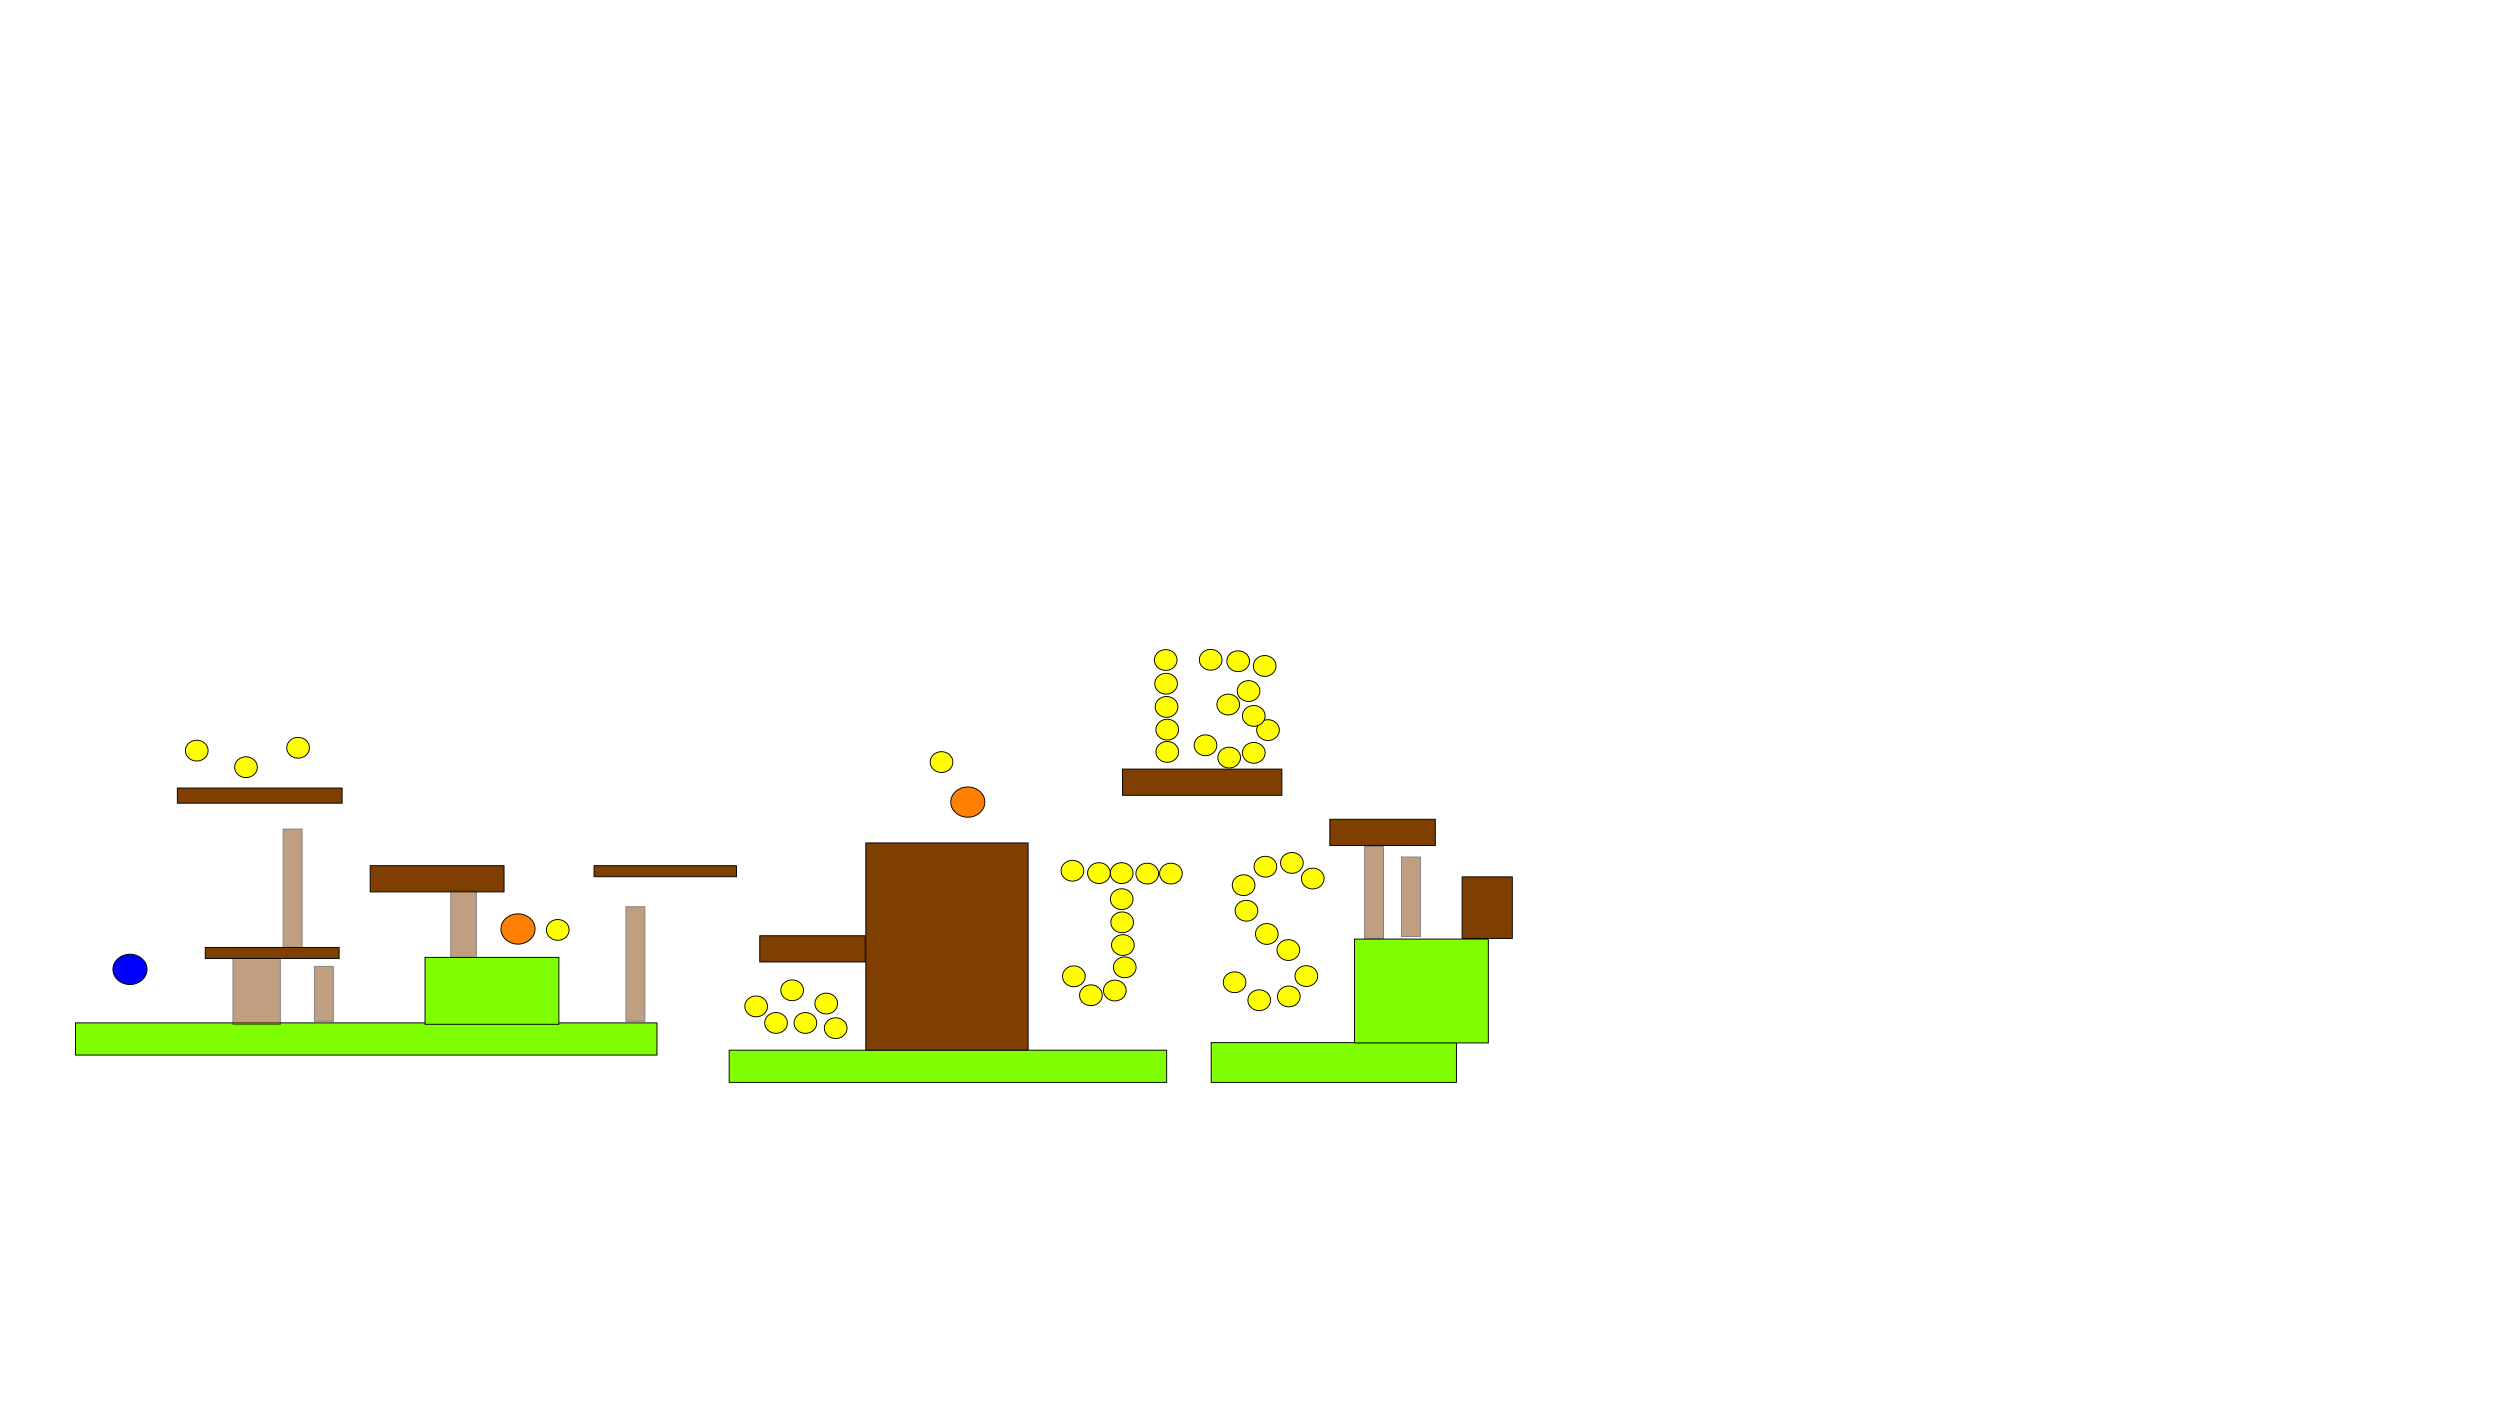
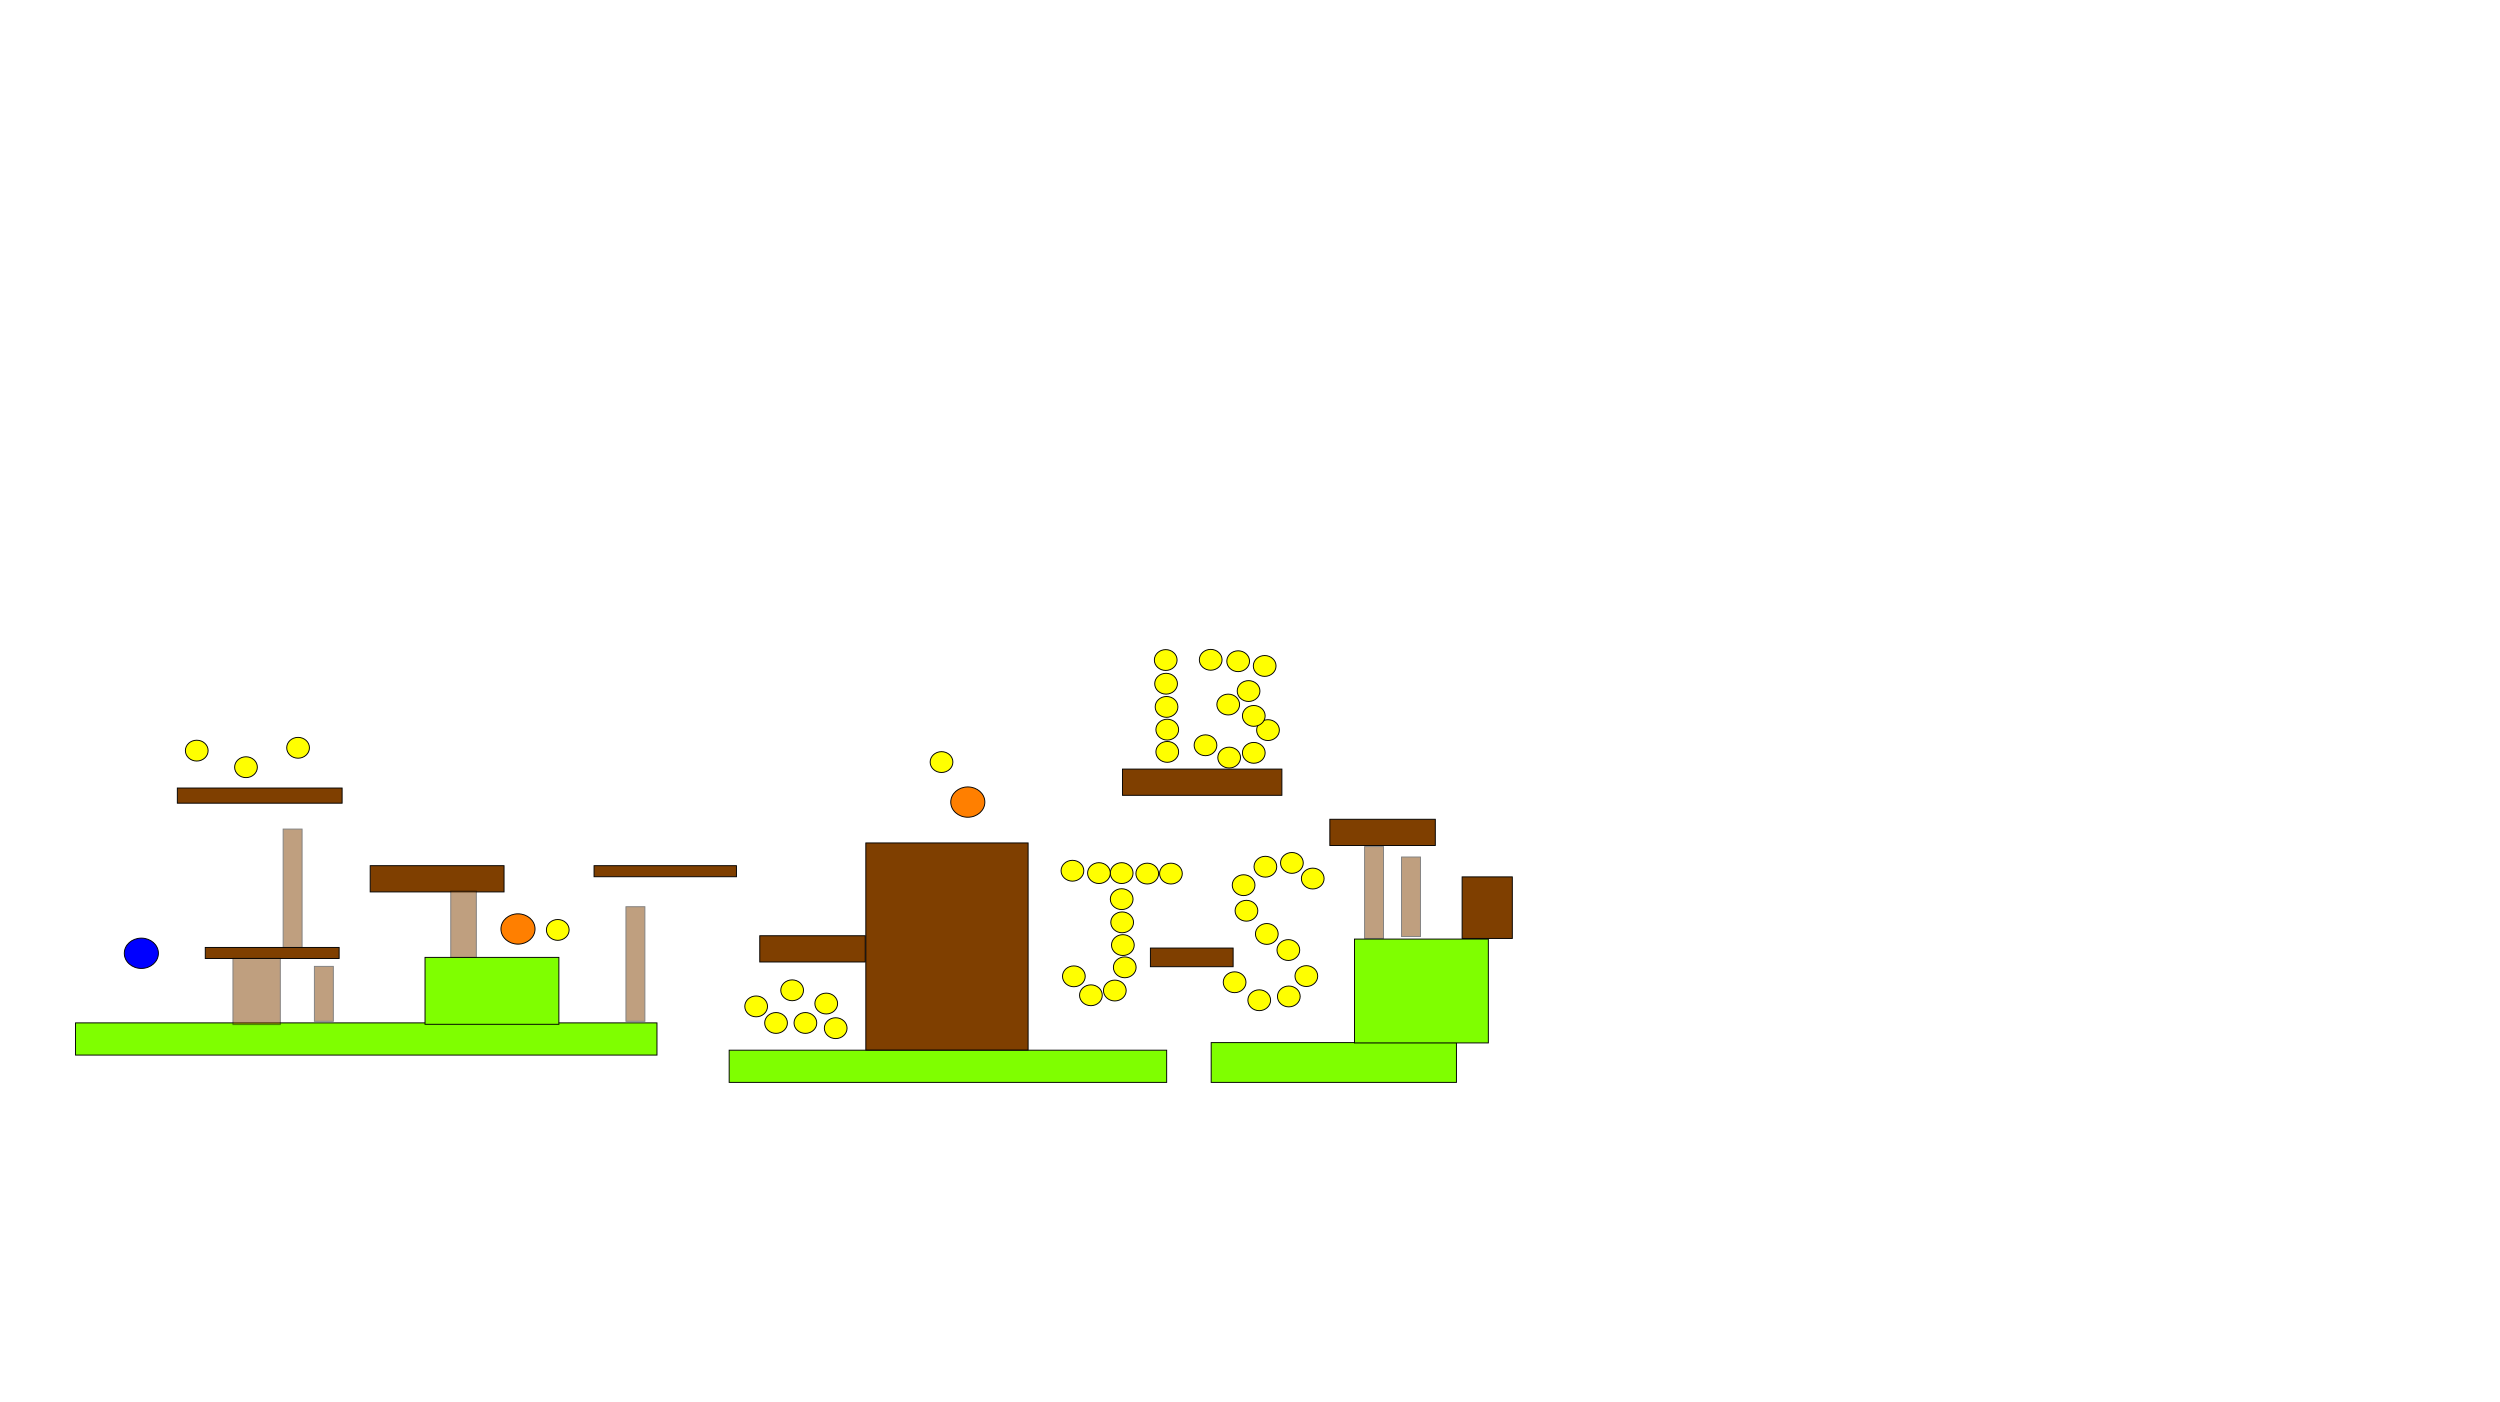
<svg xmlns="http://www.w3.org/2000/svg" width="2640" height="1480">
  <g display="inline">
-     <rect opacity="0.5" fill="#7f3f00" stroke-dasharray="null" stroke-linejoin="null" stroke-linecap="null" x="299" y="875.5" width="20" height="125" id="svg_12" stroke="#000000" />
-     <rect stroke="#000000" id="svg_53" opacity="0.5" fill="#7f3f00" stroke-dasharray="null" stroke-linejoin="null" stroke-linecap="null" x="661" y="957.5" width="20" height="121" />
-     <rect stroke="#000000" id="svg_54" opacity="0.5" fill="#7f3f00" stroke-dasharray="null" stroke-linejoin="null" stroke-linecap="null" x="332" y="1020.5" width="20" height="58" />
-     <rect stroke="#000000" id="svg_55" opacity="0.5" fill="#7f3f00" stroke-dasharray="null" stroke-linejoin="null" stroke-linecap="null" x="1480" y="905" width="20" height="84" />
+     <rect stroke="#000000" id="svg_12" height="125" width="20" y="875.5" x="299" stroke-linecap="null" stroke-linejoin="null" stroke-dasharray="null" fill="#7f3f00" opacity="0.5" />
+     <rect height="121" width="20" y="957.5" x="661" stroke-linecap="null" stroke-linejoin="null" stroke-dasharray="null" fill="#7f3f00" opacity="0.5" id="svg_53" stroke="#000000" />
+     <rect height="58" width="20" y="1020.5" x="332" stroke-linecap="null" stroke-linejoin="null" stroke-dasharray="null" fill="#7f3f00" opacity="0.5" id="svg_54" stroke="#000000" />
+     <rect height="84" width="20" y="905" x="1480" stroke-linecap="null" stroke-linejoin="null" stroke-dasharray="null" fill="#7f3f00" opacity="0.5" id="svg_55" stroke="#000000" />
  </g>
  <g display="inline">
-     <rect fill="#7fff00" stroke="#000000" x="79.767" y="1080.163" width="614" height="34" id="svg_1" />
-     <rect fill="#7fff00" x="448.823" y="1011" width="141.355" height="70.663" id="svg_3" stroke="#000000" />
-     <rect fill="#7f3f00" x="187.267" y="832.163" width="174" height="16" stroke="#000000" id="svg_5" />
-     <ellipse fill="#0000ff" stroke="#000000" stroke-dasharray="null" stroke-linejoin="null" stroke-linecap="null" cx="137.267" cy="1023.663" id="svg_6" rx="18" ry="16" />
-     <ellipse fill="#ffff00" stroke="#000000" stroke-dasharray="null" stroke-linejoin="null" stroke-linecap="null" cx="207.767" cy="792.663" id="svg_7" rx="12" ry="11" />
-     <ellipse fill="#ffff00" stroke="#000000" stroke-dasharray="null" stroke-linejoin="null" stroke-linecap="null" cx="259.767" cy="810.163" rx="12" ry="11" id="svg_8" />
-     <ellipse fill="#ffff00" stroke="#000000" stroke-dasharray="null" stroke-linejoin="null" stroke-linecap="null" cx="314.767" cy="789.663" rx="12" ry="11" id="svg_9" />
-     <rect fill="#7f3f00" x="216.767" y="1000.499" width="141.355" height="11.664" id="svg_2" stroke="#000000" />
-     <ellipse id="svg_14" fill="#ffff00" stroke="#000000" stroke-dasharray="null" stroke-linejoin="null" stroke-linecap="null" cx="589" cy="982" rx="12" ry="11" />
-     <ellipse id="svg_13" fill="#ff7f00" stroke="#000000" stroke-dasharray="null" stroke-linejoin="null" stroke-linecap="null" cx="547" cy="981" rx="18" ry="16" />
-     <rect fill="#7f3f00" x="390.913" y="914.163" width="141.355" height="27.701" id="svg_4" stroke="#000000" />
-     <rect stroke="#000000" id="svg_15" fill="#7fff00" x="770" y="1109" width="462" height="34" />
-     <rect stroke="#000000" id="svg_17" fill="#7f3f00" x="802.323" y="988.15" width="111.355" height="27.701" />
-     <rect stroke="#000000" id="svg_16" fill="#7f3f00" x="914.323" y="890.15" width="171.355" height="218.701" />
-     <rect stroke="#000000" id="svg_18" fill="#7f3f00" x="627.323" y="914.168" width="150.355" height="11.664" />
-     <ellipse id="svg_19" fill="#ffff00" stroke="#000000" stroke-dasharray="null" stroke-linejoin="null" stroke-linecap="null" cx="798.5" cy="1062.75" rx="12" ry="11" />
-     <ellipse id="svg_20" fill="#ffff00" stroke="#000000" stroke-dasharray="null" stroke-linejoin="null" stroke-linecap="null" cx="850.5" cy="1080.25" rx="12" ry="11" />
-     <ellipse id="svg_21" fill="#ffff00" stroke="#000000" stroke-dasharray="null" stroke-linejoin="null" stroke-linecap="null" cx="836.5" cy="1045.75" rx="12" ry="11" />
-     <ellipse id="svg_22" fill="#ffff00" stroke="#000000" stroke-dasharray="null" stroke-linejoin="null" stroke-linecap="null" cx="882.5" cy="1085.75" rx="12" ry="11" />
-     <ellipse id="svg_23" fill="#ffff00" stroke="#000000" stroke-dasharray="null" stroke-linejoin="null" stroke-linecap="null" cx="819.5" cy="1080.25" rx="12" ry="11" />
-     <ellipse id="svg_24" fill="#ffff00" stroke="#000000" stroke-dasharray="null" stroke-linejoin="null" stroke-linecap="null" cx="872.5" cy="1059.75" rx="12" ry="11" />
-     <ellipse id="svg_25" fill="#ffff00" stroke="#000000" stroke-dasharray="null" stroke-linejoin="null" stroke-linecap="null" cx="1132.5" cy="919.5" rx="12" ry="11" />
-     <ellipse id="svg_26" fill="#ffff00" stroke="#000000" stroke-dasharray="null" stroke-linejoin="null" stroke-linecap="null" cx="1184.5" cy="922" rx="12" ry="11" />
-     <ellipse id="svg_27" fill="#ffff00" stroke="#000000" stroke-dasharray="null" stroke-linejoin="null" stroke-linecap="null" cx="1236.5" cy="922.5" rx="12" ry="11" />
-     <ellipse id="svg_28" fill="#ffff00" stroke="#000000" stroke-dasharray="null" stroke-linejoin="null" stroke-linecap="null" cx="1184.5" cy="949.5" rx="12" ry="11" />
-     <ellipse id="svg_29" fill="#ffff00" stroke="#000000" stroke-dasharray="null" stroke-linejoin="null" stroke-linecap="null" cx="1160.5" cy="922" rx="12" ry="11" />
-     <ellipse id="svg_30" fill="#ffff00" stroke="#000000" stroke-dasharray="null" stroke-linejoin="null" stroke-linecap="null" cx="1211.5" cy="922.5" rx="12" ry="11" />
-     <ellipse id="svg_31" fill="#ffff00" stroke="#000000" stroke-dasharray="null" stroke-linejoin="null" stroke-linecap="null" cx="1185" cy="974" rx="12" ry="11" />
-     <ellipse id="svg_32" fill="#ffff00" stroke="#000000" stroke-dasharray="null" stroke-linejoin="null" stroke-linecap="null" cx="1185.75" cy="998" rx="12" ry="11" />
-     <ellipse id="svg_33" fill="#ffff00" stroke="#000000" stroke-dasharray="null" stroke-linejoin="null" stroke-linecap="null" cx="1187.75" cy="1021.5" rx="12" ry="11" />
-     <ellipse id="svg_34" fill="#ffff00" stroke="#000000" stroke-dasharray="null" stroke-linejoin="null" stroke-linecap="null" cx="1177.25" cy="1046" rx="12" ry="11" />
-     <ellipse id="svg_35" fill="#ffff00" stroke="#000000" stroke-dasharray="null" stroke-linejoin="null" stroke-linecap="null" cx="1152" cy="1051" rx="12" ry="11" />
-     <ellipse id="svg_36" fill="#ffff00" stroke="#000000" stroke-dasharray="null" stroke-linejoin="null" stroke-linecap="null" cx="1134" cy="1031" rx="12" ry="11" />
-     <rect stroke="#000000" id="svg_37" height="42" width="259" y="1101" x="1279" stroke-linecap="null" stroke-linejoin="null" stroke-dasharray="null" stroke-width="null" fill="#7fff00" />
-     <ellipse id="svg_38" fill="#ffff00" stroke="#000000" stroke-dasharray="null" stroke-linejoin="null" stroke-linecap="null" cx="1313.25" cy="934.75" rx="12" ry="11" />
-     <ellipse id="svg_39" fill="#ffff00" stroke="#000000" stroke-dasharray="null" stroke-linejoin="null" stroke-linecap="null" cx="1364.25" cy="911.25" rx="12" ry="11" />
-     <ellipse id="svg_40" fill="#ffff00" stroke="#000000" stroke-dasharray="null" stroke-linejoin="null" stroke-linecap="null" cx="994.25" cy="804.75" rx="12" ry="11" />
-     <ellipse id="svg_41" fill="#ffff00" stroke="#000000" stroke-dasharray="null" stroke-linejoin="null" stroke-linecap="null" cx="1316.25" cy="961.75" rx="12" ry="11" />
-     <ellipse id="svg_42" fill="#ffff00" stroke="#000000" stroke-dasharray="null" stroke-linejoin="null" stroke-linecap="null" cx="1336.25" cy="915.25" rx="12" ry="11" />
-     <ellipse id="svg_43" fill="#ffff00" stroke="#000000" stroke-dasharray="null" stroke-linejoin="null" stroke-linecap="null" cx="1386.25" cy="927.75" rx="12" ry="11" />
-     <ellipse id="svg_44" fill="#ffff00" stroke="#000000" stroke-dasharray="null" stroke-linejoin="null" stroke-linecap="null" cx="1337.75" cy="986.25" rx="12" ry="11" />
-     <ellipse id="svg_45" fill="#ffff00" stroke="#000000" stroke-dasharray="null" stroke-linejoin="null" stroke-linecap="null" cx="1360.5" cy="1003.25" rx="12" ry="11" />
-     <ellipse id="svg_46" fill="#ffff00" stroke="#000000" stroke-dasharray="null" stroke-linejoin="null" stroke-linecap="null" cx="1379.5" cy="1030.75" rx="12" ry="11" />
-     <ellipse id="svg_47" fill="#ffff00" stroke="#000000" stroke-dasharray="null" stroke-linejoin="null" stroke-linecap="null" cx="1361" cy="1052.25" rx="12" ry="11" />
-     <ellipse id="svg_48" fill="#ffff00" stroke="#000000" stroke-dasharray="null" stroke-linejoin="null" stroke-linecap="null" cx="1329.75" cy="1056.25" rx="12" ry="11" />
-     <ellipse id="svg_49" fill="#ffff00" stroke="#000000" stroke-dasharray="null" stroke-linejoin="null" stroke-linecap="null" cx="1303.75" cy="1037.25" rx="12" ry="11" />
-     <ellipse id="svg_50" fill="#ff7f00" stroke="#000000" stroke-dasharray="null" stroke-linejoin="null" stroke-linecap="null" cx="1022" cy="847" rx="18" ry="16" />
-     <rect stroke="#000000" id="svg_51" fill="#7fff00" x="1430.323" y="991.668" width="141.355" height="109.663" />
-     <rect id="svg_57" stroke="#000000" fill="#7f3f00" x="1404.323" y="865.15" width="111.355" height="27.701" />
-     <rect stroke="#000000" id="svg_58" fill="#7f3f00" x="1185.323" y="812.15" width="168.355" height="27.701" />
-     <rect stroke="#000000" id="svg_61" height="65" width="53" y="926" x="1544" stroke-linecap="null" stroke-linejoin="null" stroke-dasharray="null" stroke-width="null" fill="#7f3f00" />
-     <ellipse id="svg_62" fill="#ffff00" stroke="#000000" stroke-dasharray="null" stroke-linejoin="null" stroke-linecap="null" cx="1231.375" cy="722" rx="12" ry="11" />
-     <ellipse id="svg_63" fill="#ffff00" stroke="#000000" stroke-dasharray="null" stroke-linejoin="null" stroke-linecap="null" cx="1231.875" cy="746.5" rx="12" ry="11" />
-     <ellipse id="svg_64" fill="#ffff00" stroke="#000000" stroke-dasharray="null" stroke-linejoin="null" stroke-linecap="null" cx="1232.625" cy="770.5" rx="12" ry="11" />
-     <ellipse id="svg_65" fill="#ffff00" stroke="#000000" stroke-dasharray="null" stroke-linejoin="null" stroke-linecap="null" cx="1232.625" cy="794" rx="12" ry="11" />
-     <ellipse id="svg_66" fill="#ffff00" stroke="#000000" stroke-dasharray="null" stroke-linejoin="null" stroke-linecap="null" cx="1278.5" cy="696.75" rx="12" ry="11" />
-     <ellipse id="svg_67" fill="#ffff00" stroke="#000000" stroke-dasharray="null" stroke-linejoin="null" stroke-linecap="null" cx="1335.5" cy="703.25" rx="12" ry="11" />
-     <ellipse id="svg_68" fill="#ffff00" stroke="#000000" stroke-dasharray="null" stroke-linejoin="null" stroke-linecap="null" cx="1307.5" cy="698.25" rx="12" ry="11" />
-     <ellipse id="svg_70" fill="#ffff00" stroke="#000000" stroke-dasharray="null" stroke-linejoin="null" stroke-linecap="null" cx="1297" cy="744" rx="12" ry="11" />
-     <ellipse id="svg_69" fill="#ffff00" stroke="#000000" stroke-dasharray="null" stroke-linejoin="null" stroke-linecap="null" cx="1318.5" cy="729.75" rx="12" ry="11" />
-     <ellipse id="svg_73" fill="#ffff00" stroke="#000000" stroke-dasharray="null" stroke-linejoin="null" stroke-linecap="null" cx="1324" cy="795" rx="12" ry="11" />
-     <ellipse id="svg_72" fill="#ffff00" stroke="#000000" stroke-dasharray="null" stroke-linejoin="null" stroke-linecap="null" cx="1339" cy="771" rx="12" ry="11" />
-     <ellipse id="svg_71" fill="#ffff00" stroke="#000000" stroke-dasharray="null" stroke-linejoin="null" stroke-linecap="null" cx="1324" cy="756" rx="12" ry="11" />
-     <ellipse id="svg_74" fill="#ffff00" stroke="#000000" stroke-dasharray="null" stroke-linejoin="null" stroke-linecap="null" cx="1298" cy="800" rx="12" ry="11" />
-     <ellipse id="svg_75" fill="#ffff00" stroke="#000000" stroke-dasharray="null" stroke-linejoin="null" stroke-linecap="null" cx="1273" cy="787" rx="12" ry="11" />
-     <ellipse id="svg_76" fill="#ffff00" stroke="#000000" stroke-dasharray="null" stroke-linejoin="null" stroke-linecap="null" cx="1231" cy="697" rx="12" ry="11" />
+     <rect id="svg_1" height="34" width="614" y="1080.163" x="79.767" stroke="#000000" fill="#7fff00" />
+     <rect stroke="#000000" id="svg_3" height="70.663" width="141.355" y="1011" x="448.823" fill="#7fff00" />
+     <rect id="svg_5" stroke="#000000" height="16" width="174" y="832.163" x="187.267" fill="#7f3f00" />
+     <ellipse ry="16" rx="18" id="svg_6" cy="1006.663" cx="149.267" stroke-linecap="null" stroke-linejoin="null" stroke-dasharray="null" stroke="#000000" fill="#0000ff" />
+     <ellipse ry="11" rx="12" id="svg_7" cy="792.663" cx="207.767" stroke-linecap="null" stroke-linejoin="null" stroke-dasharray="null" stroke="#000000" fill="#ffff00" />
+     <ellipse id="svg_8" ry="11" rx="12" cy="810.163" cx="259.767" stroke-linecap="null" stroke-linejoin="null" stroke-dasharray="null" stroke="#000000" fill="#ffff00" />
+     <ellipse id="svg_9" ry="11" rx="12" cy="789.663" cx="314.767" stroke-linecap="null" stroke-linejoin="null" stroke-dasharray="null" stroke="#000000" fill="#ffff00" />
+     <rect stroke="#000000" id="svg_2" height="11.664" width="141.355" y="1000.499" x="216.767" fill="#7f3f00" />
+     <ellipse ry="11" rx="12" cy="982" cx="589" stroke-linecap="null" stroke-linejoin="null" stroke-dasharray="null" stroke="#000000" fill="#ffff00" id="svg_14" />
+     <ellipse ry="16" rx="18" cy="981" cx="547" stroke-linecap="null" stroke-linejoin="null" stroke-dasharray="null" stroke="#000000" fill="#ff7f00" id="svg_13" />
+     <rect stroke="#000000" id="svg_4" height="27.701" width="141.355" y="914.163" x="390.913" fill="#7f3f00" />
+     <rect height="34" width="462" y="1109" x="770" fill="#7fff00" id="svg_15" stroke="#000000" />
+     <rect height="27.701" width="111.355" y="988.15" x="802.323" fill="#7f3f00" id="svg_17" stroke="#000000" />
+     <rect height="218.701" width="171.355" y="890.15" x="914.323" fill="#7f3f00" id="svg_16" stroke="#000000" />
+     <ellipse ry="11" rx="12" cy="1062.75" cx="798.5" stroke-linecap="null" stroke-linejoin="null" stroke-dasharray="null" stroke="#000000" fill="#ffff00" id="svg_19" />
+     <ellipse ry="11" rx="12" cy="1080.25" cx="850.5" stroke-linecap="null" stroke-linejoin="null" stroke-dasharray="null" stroke="#000000" fill="#ffff00" id="svg_20" />
+     <ellipse ry="11" rx="12" cy="1045.75" cx="836.5" stroke-linecap="null" stroke-linejoin="null" stroke-dasharray="null" stroke="#000000" fill="#ffff00" id="svg_21" />
+     <ellipse ry="11" rx="12" cy="1085.75" cx="882.5" stroke-linecap="null" stroke-linejoin="null" stroke-dasharray="null" stroke="#000000" fill="#ffff00" id="svg_22" />
+     <ellipse ry="11" rx="12" cy="1080.25" cx="819.5" stroke-linecap="null" stroke-linejoin="null" stroke-dasharray="null" stroke="#000000" fill="#ffff00" id="svg_23" />
+     <ellipse ry="11" rx="12" cy="1059.75" cx="872.5" stroke-linecap="null" stroke-linejoin="null" stroke-dasharray="null" stroke="#000000" fill="#ffff00" id="svg_24" />
+     <ellipse ry="11" rx="12" cy="919.5" cx="1132.5" stroke-linecap="null" stroke-linejoin="null" stroke-dasharray="null" stroke="#000000" fill="#ffff00" id="svg_25" />
+     <ellipse ry="11" rx="12" cy="922" cx="1184.5" stroke-linecap="null" stroke-linejoin="null" stroke-dasharray="null" stroke="#000000" fill="#ffff00" id="svg_26" />
+     <ellipse ry="11" rx="12" cy="922.5" cx="1236.5" stroke-linecap="null" stroke-linejoin="null" stroke-dasharray="null" stroke="#000000" fill="#ffff00" id="svg_27" />
+     <ellipse ry="11" rx="12" cy="949.5" cx="1184.5" stroke-linecap="null" stroke-linejoin="null" stroke-dasharray="null" stroke="#000000" fill="#ffff00" id="svg_28" />
+     <ellipse ry="11" rx="12" cy="922" cx="1160.5" stroke-linecap="null" stroke-linejoin="null" stroke-dasharray="null" stroke="#000000" fill="#ffff00" id="svg_29" />
+     <ellipse ry="11" rx="12" cy="922.5" cx="1211.5" stroke-linecap="null" stroke-linejoin="null" stroke-dasharray="null" stroke="#000000" fill="#ffff00" id="svg_30" />
+     <ellipse ry="11" rx="12" cy="974" cx="1185" stroke-linecap="null" stroke-linejoin="null" stroke-dasharray="null" stroke="#000000" fill="#ffff00" id="svg_31" />
+     <ellipse ry="11" rx="12" cy="998" cx="1185.75" stroke-linecap="null" stroke-linejoin="null" stroke-dasharray="null" stroke="#000000" fill="#ffff00" id="svg_32" />
+     <ellipse ry="11" rx="12" cy="1021.5" cx="1187.75" stroke-linecap="null" stroke-linejoin="null" stroke-dasharray="null" stroke="#000000" fill="#ffff00" id="svg_33" />
+     <ellipse ry="11" rx="12" cy="1046" cx="1177.25" stroke-linecap="null" stroke-linejoin="null" stroke-dasharray="null" stroke="#000000" fill="#ffff00" id="svg_34" />
+     <ellipse ry="11" rx="12" cy="1051" cx="1152" stroke-linecap="null" stroke-linejoin="null" stroke-dasharray="null" stroke="#000000" fill="#ffff00" id="svg_35" />
+     <ellipse ry="11" rx="12" cy="1031" cx="1134" stroke-linecap="null" stroke-linejoin="null" stroke-dasharray="null" stroke="#000000" fill="#ffff00" id="svg_36" />
+     <rect fill="#7fff00" stroke-width="null" stroke-dasharray="null" stroke-linejoin="null" stroke-linecap="null" x="1279" y="1101" width="259" height="42" id="svg_37" stroke="#000000" />
+     <ellipse ry="11" rx="12" cy="934.75" cx="1313.25" stroke-linecap="null" stroke-linejoin="null" stroke-dasharray="null" stroke="#000000" fill="#ffff00" id="svg_38" />
+     <ellipse ry="11" rx="12" cy="911.25" cx="1364.25" stroke-linecap="null" stroke-linejoin="null" stroke-dasharray="null" stroke="#000000" fill="#ffff00" id="svg_39" />
+     <ellipse ry="11" rx="12" cy="804.75" cx="994.25" stroke-linecap="null" stroke-linejoin="null" stroke-dasharray="null" stroke="#000000" fill="#ffff00" id="svg_40" />
+     <ellipse ry="11" rx="12" cy="961.75" cx="1316.25" stroke-linecap="null" stroke-linejoin="null" stroke-dasharray="null" stroke="#000000" fill="#ffff00" id="svg_41" />
+     <ellipse ry="11" rx="12" cy="915.25" cx="1336.25" stroke-linecap="null" stroke-linejoin="null" stroke-dasharray="null" stroke="#000000" fill="#ffff00" id="svg_42" />
+     <ellipse ry="11" rx="12" cy="927.75" cx="1386.25" stroke-linecap="null" stroke-linejoin="null" stroke-dasharray="null" stroke="#000000" fill="#ffff00" id="svg_43" />
+     <ellipse ry="11" rx="12" cy="986.25" cx="1337.75" stroke-linecap="null" stroke-linejoin="null" stroke-dasharray="null" stroke="#000000" fill="#ffff00" id="svg_44" />
+     <ellipse ry="11" rx="12" cy="1003.25" cx="1360.5" stroke-linecap="null" stroke-linejoin="null" stroke-dasharray="null" stroke="#000000" fill="#ffff00" id="svg_45" />
+     <ellipse ry="11" rx="12" cy="1030.75" cx="1379.5" stroke-linecap="null" stroke-linejoin="null" stroke-dasharray="null" stroke="#000000" fill="#ffff00" id="svg_46" />
+     <ellipse ry="11" rx="12" cy="1052.25" cx="1361" stroke-linecap="null" stroke-linejoin="null" stroke-dasharray="null" stroke="#000000" fill="#ffff00" id="svg_47" />
+     <ellipse ry="11" rx="12" cy="1056.25" cx="1329.75" stroke-linecap="null" stroke-linejoin="null" stroke-dasharray="null" stroke="#000000" fill="#ffff00" id="svg_48" />
+     <ellipse ry="11" rx="12" cy="1037.25" cx="1303.75" stroke-linecap="null" stroke-linejoin="null" stroke-dasharray="null" stroke="#000000" fill="#ffff00" id="svg_49" />
+     <ellipse ry="16" rx="18" cy="847" cx="1022" stroke-linecap="null" stroke-linejoin="null" stroke-dasharray="null" stroke="#000000" fill="#ff7f00" id="svg_50" />
+     <rect height="109.663" width="141.355" y="991.668" x="1430.323" fill="#7fff00" id="svg_51" stroke="#000000" />
+     <rect height="27.701" width="111.355" y="865.15" x="1404.323" fill="#7f3f00" stroke="#000000" id="svg_57" />
+     <rect height="27.701" width="168.355" y="812.15" x="1185.323" fill="#7f3f00" id="svg_58" stroke="#000000" />
+     <rect fill="#7f3f00" stroke-width="null" stroke-dasharray="null" stroke-linejoin="null" stroke-linecap="null" x="1544" y="926" width="53" height="65" id="svg_61" stroke="#000000" />
+     <ellipse ry="11" rx="12" cy="722" cx="1231.375" stroke-linecap="null" stroke-linejoin="null" stroke-dasharray="null" stroke="#000000" fill="#ffff00" id="svg_62" />
+     <ellipse ry="11" rx="12" cy="746.5" cx="1231.875" stroke-linecap="null" stroke-linejoin="null" stroke-dasharray="null" stroke="#000000" fill="#ffff00" id="svg_63" />
+     <ellipse ry="11" rx="12" cy="770.5" cx="1232.625" stroke-linecap="null" stroke-linejoin="null" stroke-dasharray="null" stroke="#000000" fill="#ffff00" id="svg_64" />
+     <ellipse ry="11" rx="12" cy="794" cx="1232.625" stroke-linecap="null" stroke-linejoin="null" stroke-dasharray="null" stroke="#000000" fill="#ffff00" id="svg_65" />
+     <ellipse ry="11" rx="12" cy="696.75" cx="1278.5" stroke-linecap="null" stroke-linejoin="null" stroke-dasharray="null" stroke="#000000" fill="#ffff00" id="svg_66" />
+     <ellipse ry="11" rx="12" cy="703.25" cx="1335.5" stroke-linecap="null" stroke-linejoin="null" stroke-dasharray="null" stroke="#000000" fill="#ffff00" id="svg_67" />
+     <ellipse ry="11" rx="12" cy="698.25" cx="1307.5" stroke-linecap="null" stroke-linejoin="null" stroke-dasharray="null" stroke="#000000" fill="#ffff00" id="svg_68" />
+     <ellipse ry="11" rx="12" cy="744" cx="1297" stroke-linecap="null" stroke-linejoin="null" stroke-dasharray="null" stroke="#000000" fill="#ffff00" id="svg_70" />
+     <ellipse ry="11" rx="12" cy="729.75" cx="1318.5" stroke-linecap="null" stroke-linejoin="null" stroke-dasharray="null" stroke="#000000" fill="#ffff00" id="svg_69" />
+     <ellipse ry="11" rx="12" cy="795" cx="1324" stroke-linecap="null" stroke-linejoin="null" stroke-dasharray="null" stroke="#000000" fill="#ffff00" id="svg_73" />
+     <ellipse ry="11" rx="12" cy="771" cx="1339" stroke-linecap="null" stroke-linejoin="null" stroke-dasharray="null" stroke="#000000" fill="#ffff00" id="svg_72" />
+     <ellipse ry="11" rx="12" cy="756" cx="1324" stroke-linecap="null" stroke-linejoin="null" stroke-dasharray="null" stroke="#000000" fill="#ffff00" id="svg_71" />
+     <ellipse ry="11" rx="12" cy="800" cx="1298" stroke-linecap="null" stroke-linejoin="null" stroke-dasharray="null" stroke="#000000" fill="#ffff00" id="svg_74" />
+     <ellipse ry="11" rx="12" cy="787" cx="1273" stroke-linecap="null" stroke-linejoin="null" stroke-dasharray="null" stroke="#000000" fill="#ffff00" id="svg_75" />
+     <ellipse ry="11" rx="12" cy="697" cx="1231" stroke-linecap="null" stroke-linejoin="null" stroke-dasharray="null" stroke="#000000" fill="#ffff00" id="svg_76" />
+     <rect height="11.664" width="150.355" y="914.168" x="627.323" fill="#7f3f00" id="svg_18" stroke="#000000" />
+     <rect stroke="#000000" id="svg_11" height="19.701" width="87.355" y="1001.15" x="1214.823" fill="#7f3f00" />
  </g>
  <g display="inline">
-     <rect stroke="#000000" opacity="0.5" fill="#7f3f00" stroke-dasharray="null" stroke-linejoin="null" stroke-linecap="null" x="246" y="1012" width="50" height="70" id="svg_10" />
-     <rect stroke="#000000" id="svg_52" opacity="0.5" fill="#7f3f00" stroke-dasharray="null" stroke-linejoin="null" stroke-linecap="null" x="476" y="941" width="27" height="70" />
-     <rect stroke="#000000" id="svg_56" opacity="0.5" fill="#7f3f00" stroke-dasharray="null" stroke-linejoin="null" stroke-linecap="null" x="1441" y="894" width="20" height="97" />
+     <rect id="svg_10" height="70" width="50" y="1012" x="246" stroke-linecap="null" stroke-linejoin="null" stroke-dasharray="null" fill="#7f3f00" opacity="0.5" stroke="#000000" />
+     <rect height="70" width="27" y="941" x="476" stroke-linecap="null" stroke-linejoin="null" stroke-dasharray="null" fill="#7f3f00" opacity="0.5" id="svg_52" stroke="#000000" />
+     <rect height="97" width="20" y="894" x="1441" stroke-linecap="null" stroke-linejoin="null" stroke-dasharray="null" fill="#7f3f00" opacity="0.5" id="svg_56" stroke="#000000" />
  </g>
</svg>
